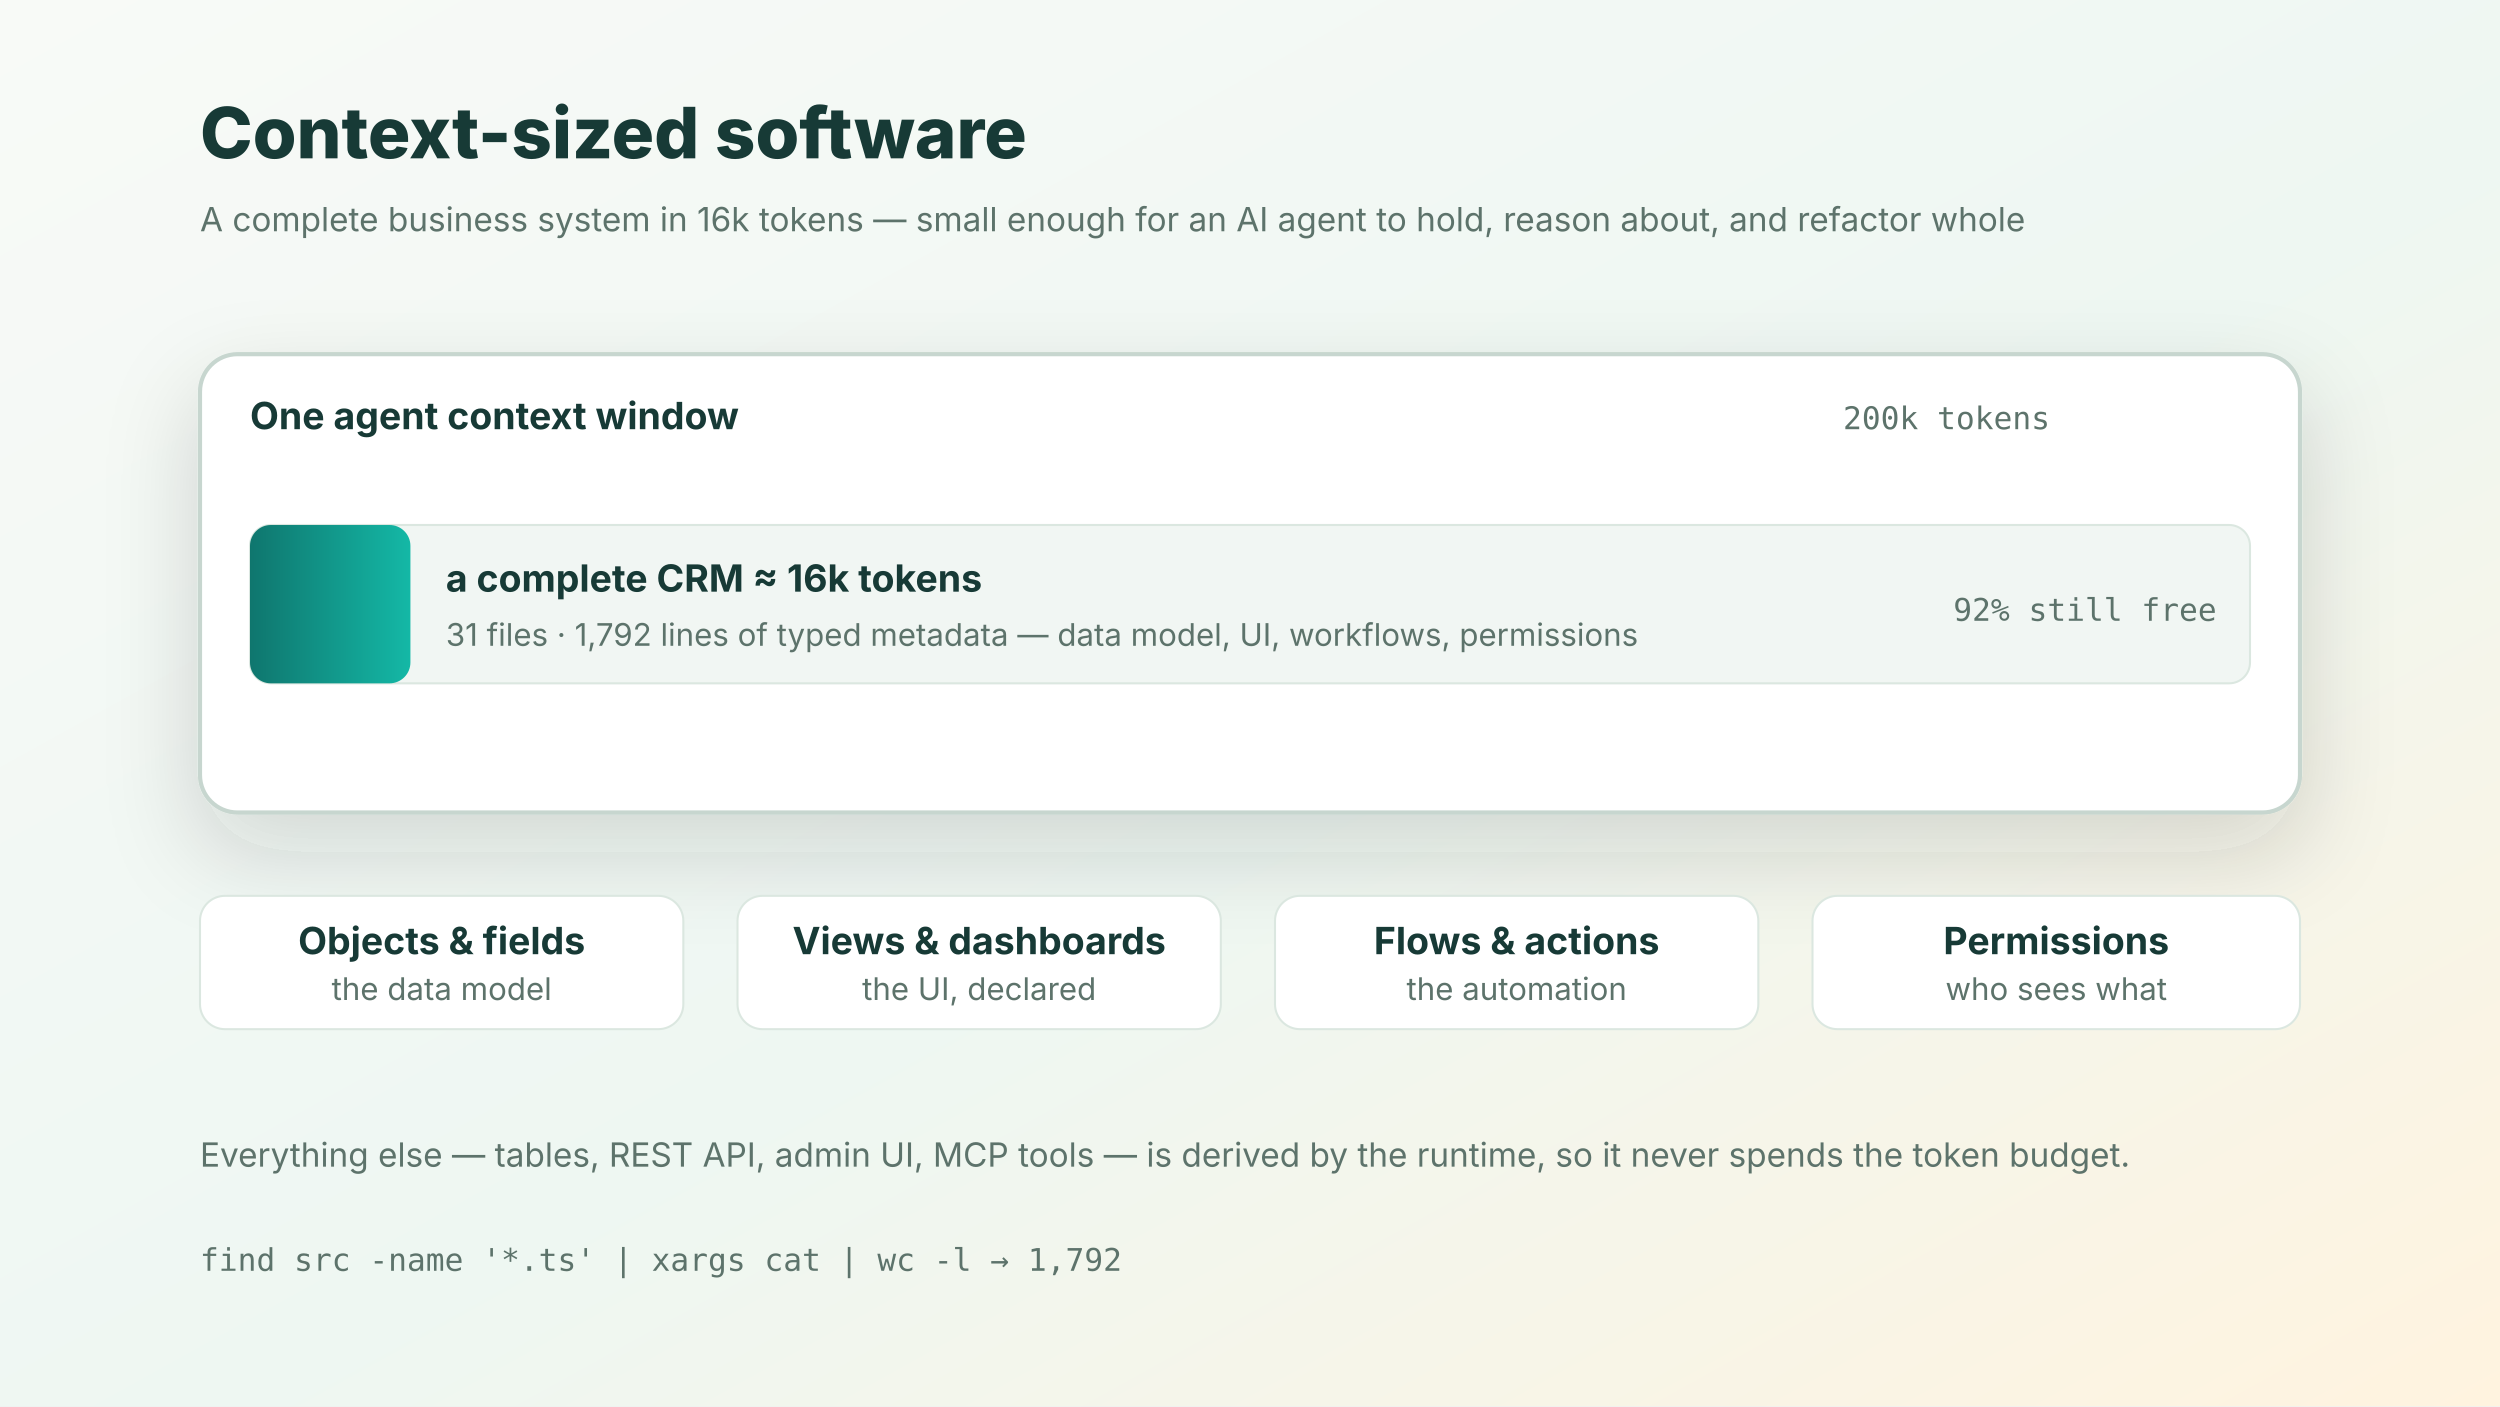
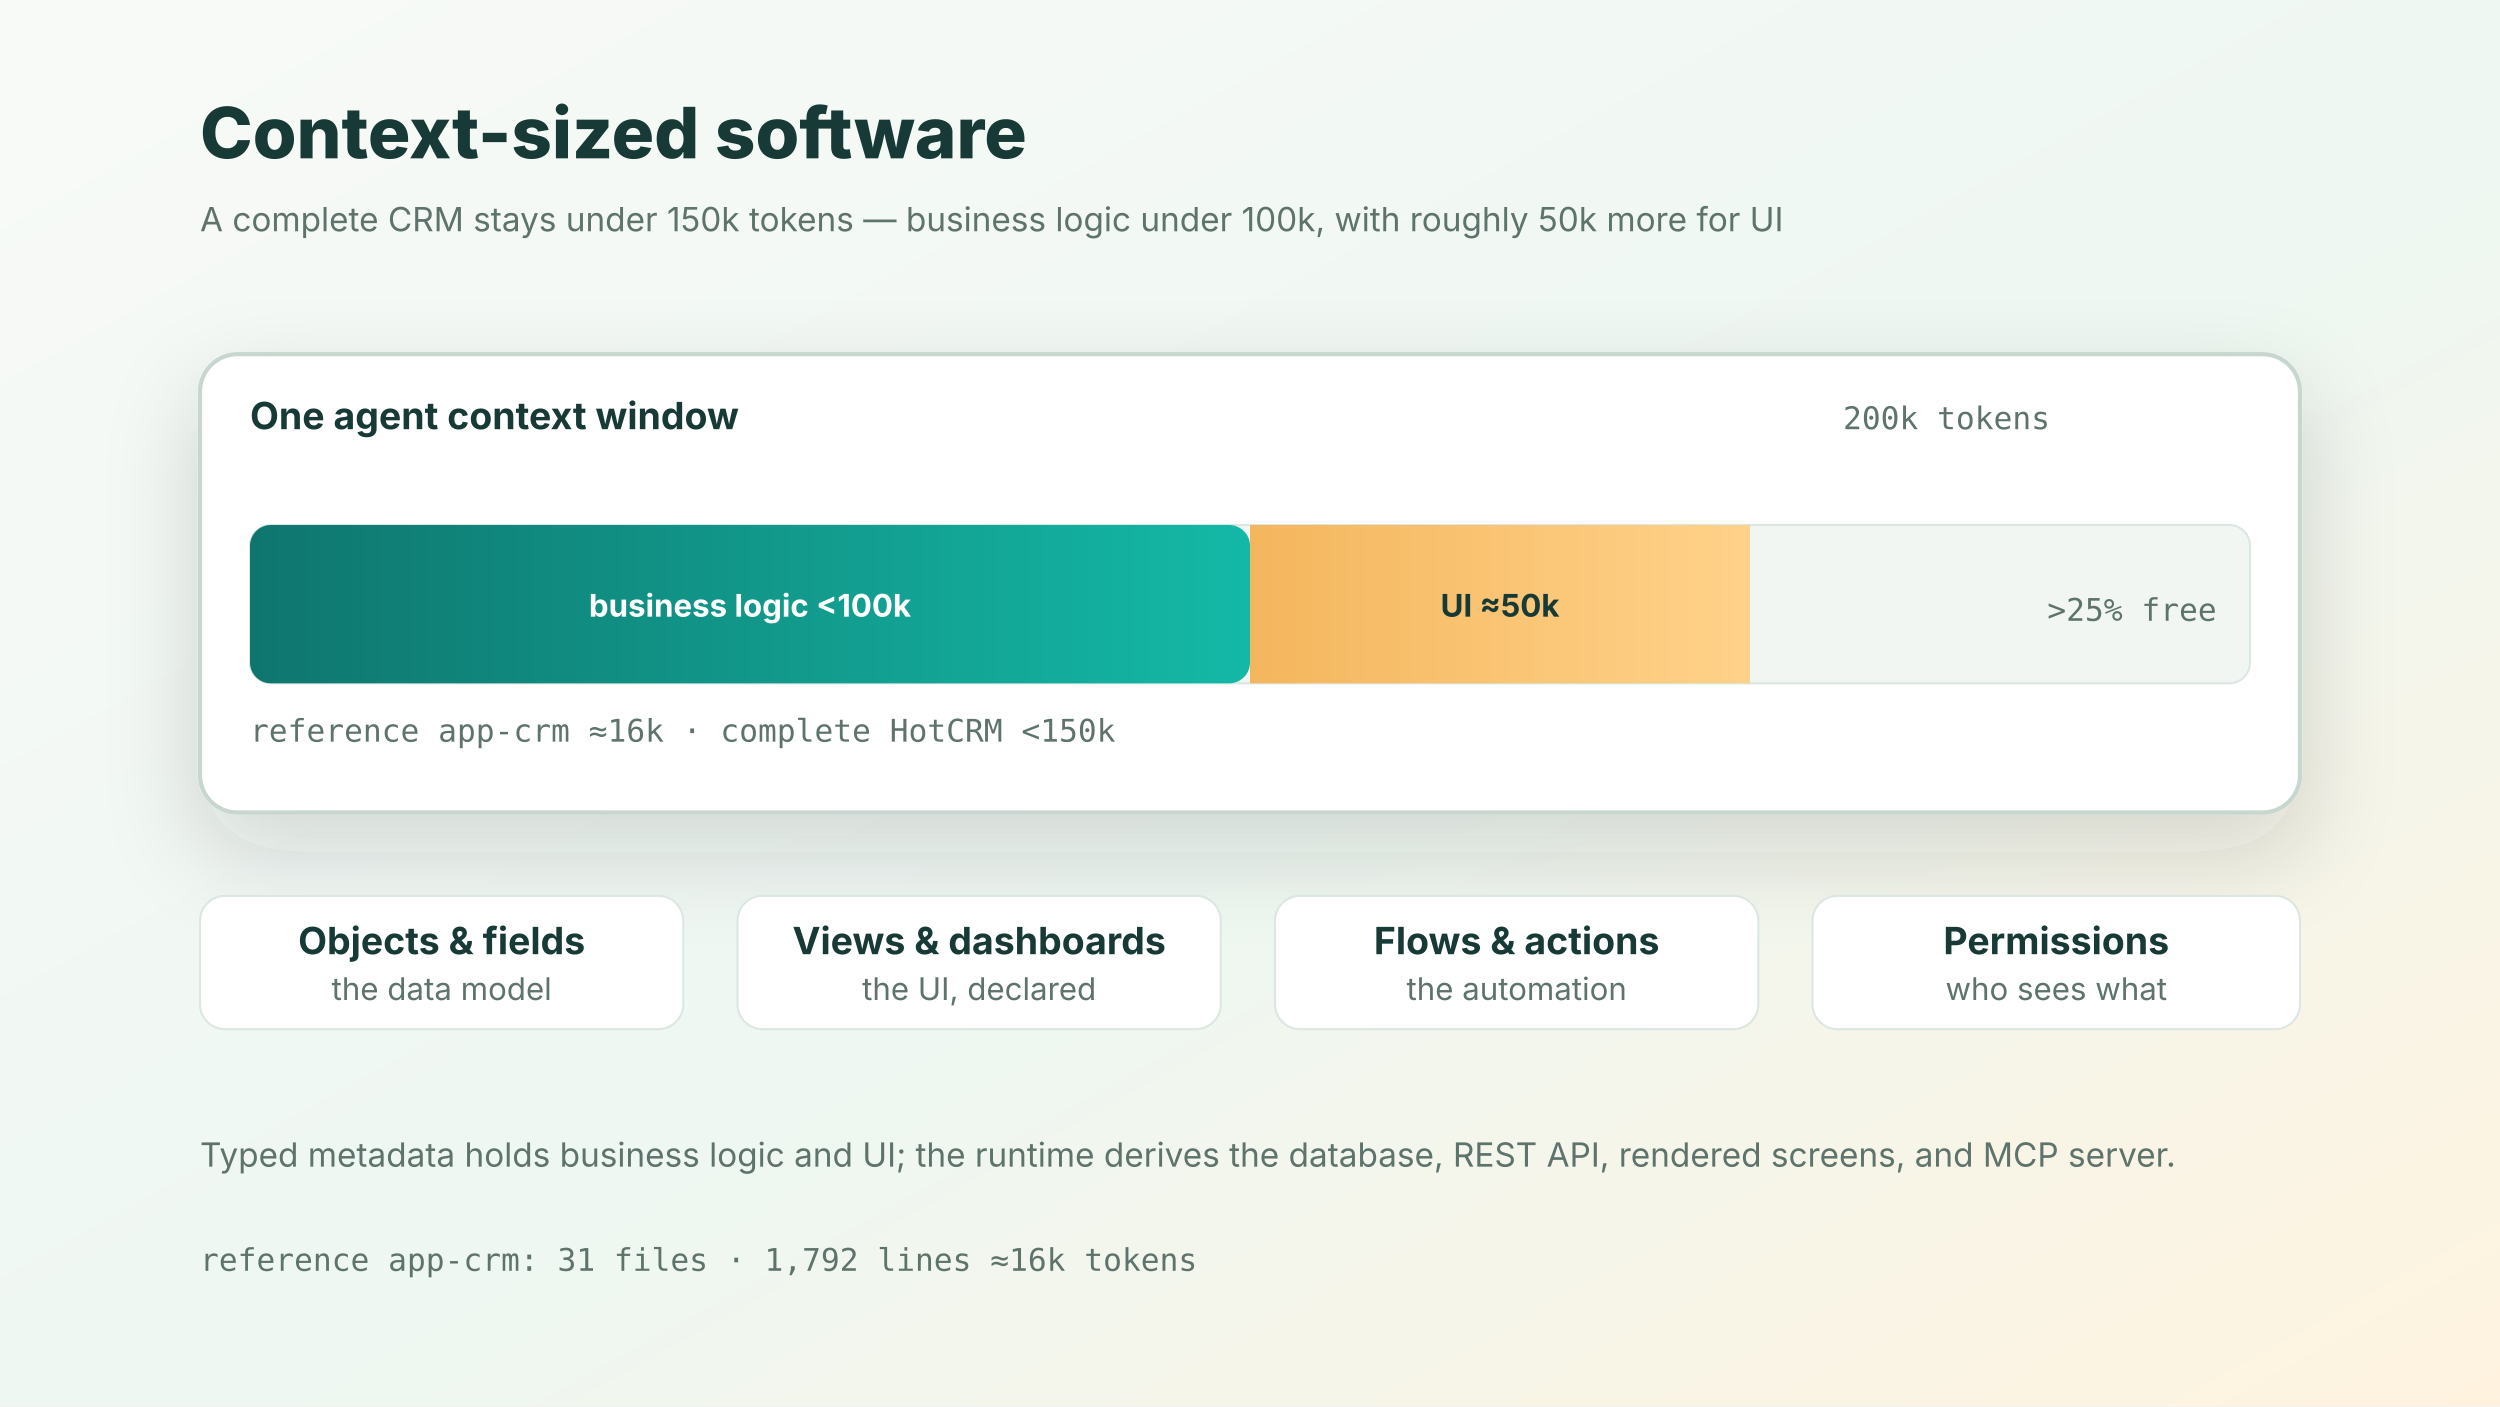
- <svg xmlns="http://www.w3.org/2000/svg" viewBox="0 0 1200 675" role="img" aria-label="Context-sized software: a complete CRM occupies about 16k tokens of a 200k-token agent context window">
+ <svg xmlns="http://www.w3.org/2000/svg" viewBox="0 0 1200 675" role="img" aria-label="Context-sized software: a complete CRM stays under 150k tokens, with business logic under 100k and UI around 50k">
  <defs>
    <linearGradient id="bg" x1="0" x2="1" y1="0" y2="1">
      <stop stop-color="#f8faf7" />
      <stop offset=".55" stop-color="#eef7f2" />
      <stop offset="1" stop-color="#fff3df" />
    </linearGradient>
    <linearGradient id="fill" x1="0" x2="1" y1="0" y2="0">
      <stop stop-color="#0f766e" />
      <stop offset="1" stop-color="#14b8a6" />
    </linearGradient>
+     <linearGradient id="ui" x1="0" x2="1" y1="0" y2="0">
+       <stop stop-color="#f4b65d" />
+       <stop offset="1" stop-color="#ffd28a" />
+     </linearGradient>
    <filter id="shadow" x="-20%" y="-20%" width="140%" height="150%">
      <feDropShadow dx="0" dy="18" stdDeviation="22" flood-color="#24342f" flood-opacity=".16" />
    </filter>
    <style>
      text{font-family:-apple-system,BlinkMacSystemFont,"Segoe UI",sans-serif;fill:#173a36}
      .tiny{font-size:16px;fill:#5d736b}
      .label{font-size:18px;font-weight:720}
      .soft{fill:#5d736b;font-size:15px}
      .mono{font-family:ui-monospace,"SF Mono",Menlo,monospace}
+       .barLight{fill:#ffffff;font-size:15px;font-weight:720}
+       .barDark{fill:#173a36;font-size:15px;font-weight:720}
    </style>
  </defs>
  <rect width="1200" height="675" fill="url(#bg)" />
  <text x="96" y="76" font-size="34" font-weight="780">Context-sized software</text>
-   <text x="96" y="111" class="tiny">A complete business system in 16k tokens — small enough for an AI agent to hold, reason about, and refactor whole</text>
+   <text x="96" y="111" class="tiny">A complete CRM stays under 150k tokens — business logic under 100k, with roughly 50k more for UI</text>
  <rect x="96" y="170" width="1008" height="220" rx="18" fill="#ffffff" stroke="#c7d6cf" stroke-width="2" filter="url(#shadow)" />
  <text x="120" y="206" class="label">One agent context window</text>
  <text x="984" y="206" class="soft mono" text-anchor="end">200k tokens</text>
  <rect x="120" y="252" width="960" height="76" rx="10" fill="#f1f6f3" stroke="#dbe7e0" />
-   <rect x="120" y="252" width="77" height="76" rx="10" fill="url(#fill)" />
-   <text x="214" y="284" class="label">a complete CRM ≈ 16k tokens</text>
-   <text x="214" y="310" class="soft">31 files · 1,792 lines of typed metadata — data model, UI, workflows, permissions</text>
-   <text x="1064" y="298" class="soft mono" text-anchor="end">92% still free</text>
+   <rect x="120" y="252" width="480" height="76" rx="10" fill="url(#fill)" />
+   <rect x="600" y="252" width="240" height="76" fill="url(#ui)" />
+   <text x="360" y="296" class="barLight" text-anchor="middle">business logic &lt;100k</text>
+   <text x="720" y="296" class="barDark" text-anchor="middle">UI ≈50k</text>
+   <text x="1064" y="298" class="soft mono" text-anchor="end">&gt;25% free</text>
+   <text x="120" y="356" class="soft mono">reference app-crm ≈16k · complete HotCRM &lt;150k</text>
  <g class="soft">
    <rect x="96" y="430" width="232" height="64" rx="12" fill="#ffffff" stroke="#dbe7e0" />
    <text x="212" y="458" text-anchor="middle" class="label">Objects &amp; fields</text>
    <text x="212" y="480" text-anchor="middle" class="soft">the data model</text>
    <rect x="354" y="430" width="232" height="64" rx="12" fill="#ffffff" stroke="#dbe7e0" />
    <text x="470" y="458" text-anchor="middle" class="label">Views &amp; dashboards</text>
    <text x="470" y="480" text-anchor="middle" class="soft">the UI, declared</text>
    <rect x="612" y="430" width="232" height="64" rx="12" fill="#ffffff" stroke="#dbe7e0" />
    <text x="728" y="458" text-anchor="middle" class="label">Flows &amp; actions</text>
    <text x="728" y="480" text-anchor="middle" class="soft">the automation</text>
    <rect x="870" y="430" width="234" height="64" rx="12" fill="#ffffff" stroke="#dbe7e0" />
    <text x="987" y="458" text-anchor="middle" class="label">Permissions</text>
    <text x="987" y="480" text-anchor="middle" class="soft">who sees what</text>
  </g>
-   <text x="96" y="560" class="tiny">Everything else — tables, REST API, admin UI, MCP tools — is derived by the runtime, so it never spends the token budget.</text>
-   <text x="96" y="610" class="soft mono">find src -name '*.ts' | xargs cat | wc -l   →   1,792</text>
+   <text x="96" y="560" class="tiny">Typed metadata holds business logic and UI; the runtime derives the database, REST API, rendered screens, and MCP server.</text>
+   <text x="96" y="610" class="soft mono">reference app-crm: 31 files · 1,792 lines ≈16k tokens</text>
</svg>
